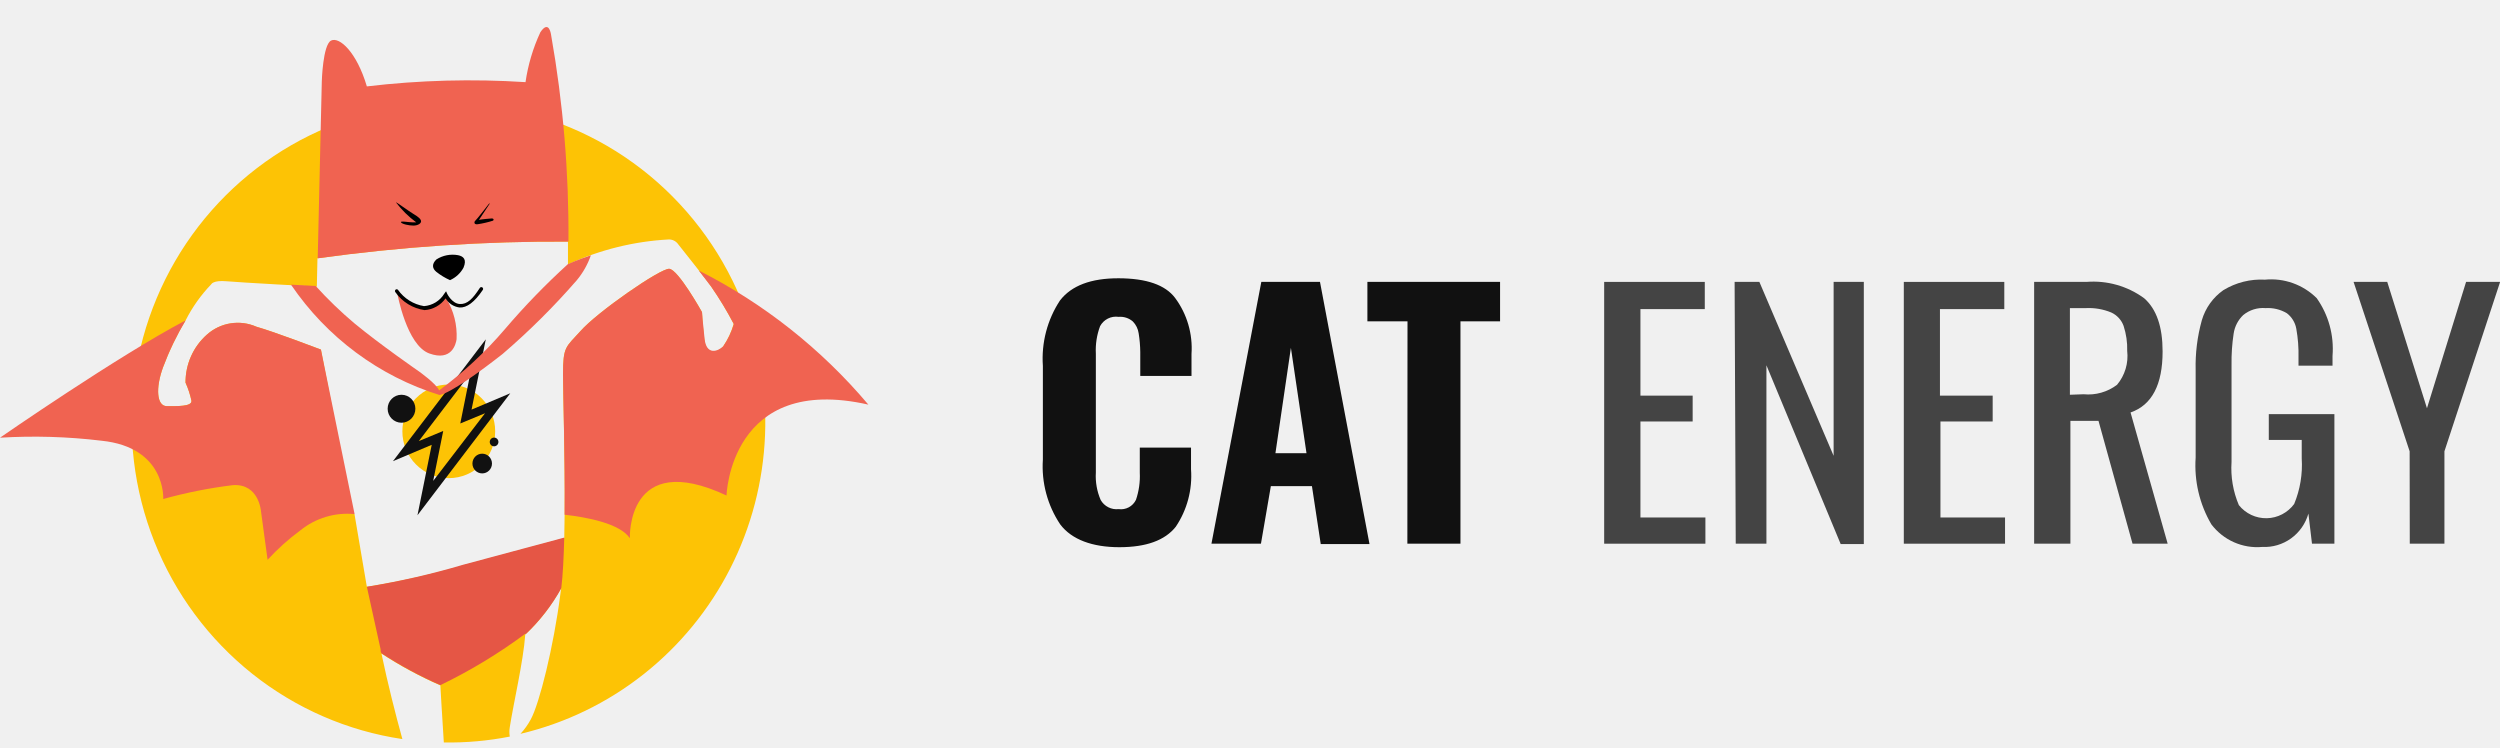
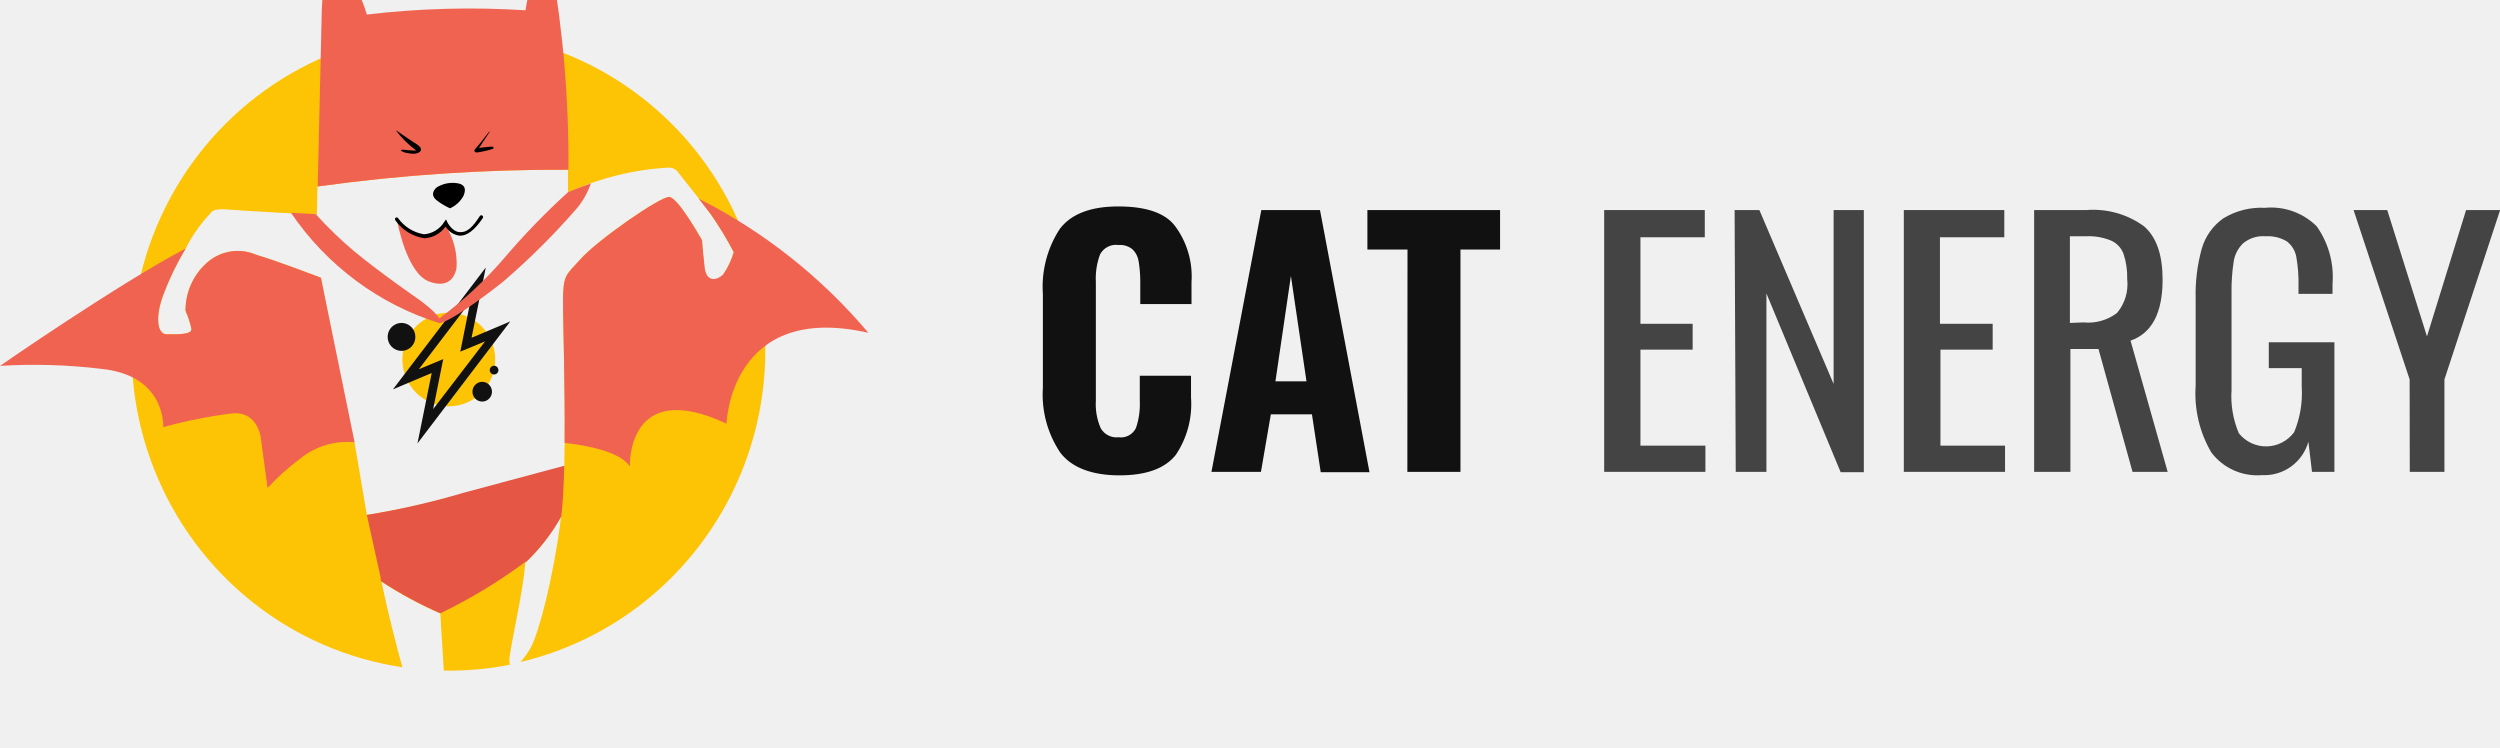
- <svg xmlns="http://www.w3.org/2000/svg" width="174" height="52" viewBox="0 0 174 52" fill="none">
+ <svg xmlns="http://www.w3.org/2000/svg" width="174" height="52" viewBox="0 5 174 52" fill="none">
  <g clip-path="url(#clip0_2403_706)">
    <path d="M51.582 20.854C50.097 17.265 47.705 14.131 44.646 11.765C41.586 9.399 37.965 7.883 34.143 7.368C30.321 6.853 26.433 7.357 22.865 8.831C19.297 10.304 16.174 12.695 13.807 15.765C11.44 18.835 9.912 22.478 9.376 26.329C8.84 30.18 9.313 34.106 10.75 37.715C12.186 41.324 14.535 44.491 17.562 46.899C20.59 49.307 24.19 50.873 28.005 51.44C27.505 49.624 26.997 47.617 26.549 45.488C27.852 46.34 29.224 47.082 30.649 47.703C30.649 47.703 30.753 49.58 30.89 51.675C32.431 51.701 33.97 51.564 35.482 51.266C35.443 51.048 35.443 50.824 35.482 50.606C35.732 48.981 36.421 46.053 36.559 44.167C37.552 43.23 38.395 42.142 39.057 40.943L39.005 41.326C38.531 45.027 37.541 48.981 36.938 50.076C36.742 50.438 36.502 50.774 36.223 51.075C39.341 50.337 42.263 48.924 44.785 46.934C47.308 44.943 49.372 42.423 50.833 39.548C52.294 36.673 53.118 33.512 53.247 30.284C53.377 27.056 52.808 23.838 51.582 20.854ZM50.316 24.147C49.937 24.521 49.153 24.773 49.023 23.643C48.894 22.514 48.86 21.723 48.86 21.723C48.86 21.723 47.197 18.742 46.577 18.708C45.957 18.673 41.555 21.723 40.392 23.052C39.384 24.173 39.186 24.095 39.186 26.067C39.186 27.553 39.376 33.167 39.272 37.459L32.251 39.345C30.045 39.983 27.801 40.483 25.532 40.839L24.671 35.773H24.55L22.336 24.33C22.336 24.33 19.054 23.078 17.848 22.74C17.282 22.49 16.657 22.408 16.046 22.505C15.436 22.602 14.865 22.874 14.403 23.287C13.931 23.704 13.553 24.218 13.296 24.796C13.039 25.373 12.908 25.999 12.912 26.632C13.095 27.036 13.233 27.459 13.326 27.892C13.369 28.309 12.292 28.266 11.603 28.266C10.914 28.266 10.81 27.015 11.353 25.546C11.777 24.417 12.301 23.329 12.921 22.296C13.387 21.374 13.988 20.527 14.704 19.785C14.704 19.785 14.825 19.49 15.781 19.577C16.737 19.664 22.052 19.95 22.052 19.95L22.095 17.978C27.872 17.173 33.699 16.784 39.531 16.814C39.531 17.344 39.531 17.874 39.531 18.404C41.739 17.387 44.118 16.797 46.542 16.666C46.672 16.663 46.801 16.692 46.917 16.751C47.032 16.81 47.132 16.897 47.206 17.005C47.499 17.378 49.282 19.611 49.489 19.933C50.068 20.768 50.594 21.638 51.065 22.54C50.904 23.11 50.651 23.651 50.316 24.139V24.147Z" fill="#FDC305" />
    <path d="M48.636 18.829C49.041 19.351 49.394 19.811 49.498 19.95C50.077 20.785 50.603 21.656 51.074 22.557C50.91 23.109 50.66 23.631 50.333 24.104C49.954 24.477 49.17 24.729 49.041 23.6C48.912 22.47 48.86 21.723 48.86 21.723C48.86 21.723 47.198 18.742 46.578 18.708C45.957 18.673 41.555 21.723 40.392 23.052C39.385 24.173 39.186 24.095 39.186 26.067C39.186 27.371 39.333 31.846 39.298 35.825C40.858 35.999 43.149 36.434 43.838 37.459C43.838 37.459 43.588 31.22 50.566 34.487C50.566 34.487 50.807 25.981 60.438 28.162C57.164 24.284 53.151 21.111 48.636 18.829Z" fill="#F06351" />
    <path d="M39.565 16.814C39.6 11.999 39.197 7.191 38.359 2.45C38.359 2.45 38.23 1.321 37.61 2.242C37.098 3.343 36.75 4.514 36.576 5.717C32.894 5.479 29.198 5.578 25.533 6.013C24.826 3.623 23.62 2.537 23.043 2.824C22.466 3.111 22.397 5.674 22.397 5.674L22.113 17.978C27.896 17.172 33.728 16.783 39.565 16.814Z" fill="#F06351" />
    <path d="M39.065 40.943C39.177 40.014 39.237 38.78 39.272 37.416L32.252 39.301C30.046 39.955 27.802 40.468 25.533 40.839L26.489 45.184C26.489 45.279 26.489 45.375 26.549 45.47C27.852 46.323 29.224 47.064 30.649 47.686C32.733 46.681 34.717 45.48 36.576 44.097V44.15C37.565 43.217 38.404 42.135 39.065 40.943Z" fill="#E55645" />
    <path d="M27.566 14.094C27.523 14.007 28.427 14.685 28.78 14.893C29.133 15.102 29.306 15.258 29.306 15.406C29.306 15.554 29.082 15.701 28.772 15.701C28.462 15.701 27.979 15.597 27.91 15.475C27.841 15.354 28.427 15.475 28.72 15.475H28.97C28.439 15.084 27.967 14.619 27.566 14.094Z" fill="black" />
    <path d="M34.026 14.189C34.026 14.189 33.165 15.302 33.087 15.354C33.01 15.406 32.941 15.649 33.251 15.606C33.607 15.552 33.959 15.471 34.302 15.362C34.397 15.31 34.362 15.189 34.199 15.206C34.035 15.223 33.613 15.249 33.337 15.302L34.069 14.198C34.069 14.198 34.095 14.094 34.026 14.189Z" fill="black" />
    <path d="M31.322 19.498C31.721 19.321 32.051 19.016 32.26 18.63C32.502 18.056 32.26 17.839 31.881 17.761C31.36 17.665 30.822 17.77 30.374 18.056C30.038 18.378 30.081 18.69 30.374 18.925C30.665 19.155 30.983 19.348 31.322 19.498Z" fill="black" />
    <path d="M31.011 20.593C30.912 20.79 30.778 20.967 30.615 21.115C30.37 21.314 30.068 21.429 29.754 21.445C29.279 21.492 28.805 21.355 28.427 21.062C28.253 20.96 28.099 20.828 27.971 20.672C27.884 20.577 27.779 20.503 27.66 20.454C27.66 20.454 28.306 24.026 29.874 24.599C31.442 25.172 31.735 23.939 31.778 23.608C31.83 22.62 31.584 21.638 31.072 20.793C31.072 20.532 31.054 20.706 31.011 20.593Z" fill="#F06351" />
    <path d="M29.547 21.584C29.144 21.525 28.757 21.385 28.409 21.172C28.061 20.958 27.759 20.676 27.523 20.341C27.502 20.317 27.49 20.287 27.49 20.254C27.49 20.222 27.502 20.192 27.523 20.168C27.534 20.156 27.547 20.147 27.562 20.14C27.577 20.134 27.593 20.131 27.609 20.131C27.625 20.131 27.641 20.134 27.655 20.14C27.67 20.147 27.684 20.156 27.695 20.168C27.908 20.469 28.178 20.725 28.491 20.921C28.802 21.116 29.15 21.247 29.512 21.306C29.799 21.284 30.077 21.194 30.323 21.043C30.568 20.892 30.775 20.684 30.925 20.437L31.046 20.272L31.132 20.463C31.132 20.463 31.459 21.123 31.993 21.158C32.527 21.193 32.906 20.793 33.397 20.037C33.416 20.01 33.444 19.99 33.476 19.984C33.509 19.977 33.542 19.984 33.57 20.003C33.597 20.021 33.616 20.05 33.623 20.082C33.629 20.115 33.622 20.149 33.604 20.176C33.03 21.028 32.487 21.436 31.976 21.401C31.779 21.375 31.589 21.304 31.422 21.195C31.255 21.085 31.115 20.939 31.011 20.767C30.843 21.005 30.624 21.201 30.37 21.342C30.117 21.484 29.836 21.566 29.547 21.584Z" fill="black" />
    <path d="M31.235 33.279C33.019 33.279 34.465 31.821 34.465 30.021C34.465 28.221 33.019 26.763 31.235 26.763C29.451 26.763 28.005 28.221 28.005 30.021C28.005 31.821 29.451 33.279 31.235 33.279Z" fill="#FDC305" />
    <path d="M35.516 27.371L32.82 28.509L33.811 23.617L27.35 32.098L30.047 30.959L29.056 35.86L35.516 27.371ZM29.151 30.699L32.734 25.998L32.036 29.474L33.759 28.761L30.15 33.471L30.848 29.995L29.151 30.699Z" fill="#111111" />
    <path d="M27.945 29.422C28.478 29.422 28.91 28.986 28.91 28.448C28.91 27.911 28.478 27.475 27.945 27.475C27.412 27.475 26.98 27.911 26.98 28.448C26.98 28.986 27.412 29.422 27.945 29.422Z" fill="#111111" />
    <path d="M33.561 32.949C33.937 32.949 34.242 32.642 34.242 32.263C34.242 31.884 33.937 31.576 33.561 31.576C33.185 31.576 32.881 31.884 32.881 32.263C32.881 32.642 33.185 32.949 33.561 32.949Z" fill="#111111" />
    <path d="M34.388 31.064C34.555 31.064 34.69 30.928 34.69 30.76C34.69 30.592 34.555 30.456 34.388 30.456C34.222 30.456 34.087 30.592 34.087 30.76C34.087 30.928 34.222 31.064 34.388 31.064Z" fill="#111111" />
    <path d="M39.522 18.386C37.967 19.8 36.503 21.312 35.138 22.913C33.778 24.503 32.243 25.931 30.564 27.171C30.374 26.71 29.159 25.85 29.159 25.85C29.159 25.85 26.454 23.982 24.68 22.514C23.721 21.708 22.817 20.837 21.975 19.907L20.252 19.811C22.739 23.476 26.383 26.183 30.589 27.492C31.33 27.371 33.415 25.868 34.974 24.642C36.819 23.06 38.546 21.344 40.143 19.507C40.572 18.993 40.904 18.404 41.125 17.769C40.143 18.099 39.522 18.386 39.522 18.386Z" fill="#F06351" />
    <path d="M22.337 24.33C22.337 24.33 19.055 23.078 17.849 22.74C17.282 22.49 16.657 22.408 16.047 22.505C15.436 22.602 14.866 22.874 14.403 23.287C13.931 23.704 13.554 24.218 13.296 24.796C13.039 25.373 12.908 25.999 12.913 26.632C13.095 27.036 13.233 27.459 13.326 27.892C13.369 28.309 12.293 28.266 11.603 28.266C10.914 28.266 10.811 27.015 11.354 25.546C11.777 24.417 12.302 23.329 12.921 22.296C8.227 24.764 0 30.464 0 30.464C2.353 30.321 4.714 30.391 7.055 30.673C11.578 31.133 11.362 34.731 11.362 34.731C12.953 34.288 14.574 33.966 16.212 33.766C18.038 33.645 18.168 35.608 18.168 35.608L18.624 38.962C19.317 38.206 20.082 37.519 20.907 36.912C21.97 36.053 23.324 35.648 24.68 35.782L22.337 24.33Z" fill="#F06351" />
    <path d="M73.79 36.495C72.903 35.168 72.478 33.581 72.584 31.985V25.468C72.472 23.86 72.89 22.259 73.773 20.915C74.571 19.878 75.935 19.362 77.864 19.368C79.794 19.374 81.1 19.829 81.784 20.732C82.617 21.852 83.023 23.237 82.929 24.634V26.163H79.363V24.503C79.358 24.067 79.321 23.631 79.251 23.2C79.208 22.888 79.066 22.599 78.846 22.375C78.711 22.257 78.553 22.168 78.383 22.113C78.213 22.058 78.034 22.038 77.856 22.053C77.6 22.015 77.339 22.056 77.108 22.173C76.876 22.29 76.686 22.475 76.564 22.705C76.337 23.315 76.237 23.966 76.271 24.616V32.889C76.231 33.544 76.347 34.199 76.607 34.8C76.731 35.017 76.915 35.193 77.137 35.305C77.359 35.418 77.609 35.463 77.856 35.434C78.098 35.469 78.345 35.425 78.562 35.31C78.778 35.195 78.953 35.013 79.062 34.791C79.27 34.18 79.361 33.534 79.329 32.889V31.151H82.895V32.654C83 34.072 82.626 35.483 81.835 36.66C81.077 37.615 79.768 38.085 77.907 38.085C76.047 38.085 74.591 37.563 73.79 36.495Z" fill="#111111" />
    <path d="M87.788 19.62H91.871L95.317 37.867H91.923L91.311 33.836H88.451L87.762 37.841H84.317L87.788 19.62ZM90.932 31.542L89.847 24.208L88.77 31.542H90.932Z" fill="#111111" />
    <path d="M97.962 22.366H95.171V19.62H104.405V22.366H101.648V37.841H97.953L97.962 22.366Z" fill="#111111" />
    <path d="M111.65 19.62H118.653V21.514H114.174V27.536H117.809V29.335H114.174V36.017H118.696V37.841H111.65V19.62Z" fill="#444444" />
    <path d="M120.729 19.62H122.452L127.62 31.724V19.62H129.722V37.867H128.111L122.943 25.424V37.841H120.807L120.729 19.62Z" fill="#444444" />
    <path d="M132.505 19.62H139.499V21.514H135.02V27.536H138.69V29.335H135.055V36.017H139.551V37.841H132.505V19.62Z" fill="#444444" />
    <path d="M141.576 19.62H145.211C146.643 19.504 148.07 19.907 149.234 20.758C150.095 21.514 150.517 22.748 150.517 24.46C150.517 26.777 149.773 28.194 148.286 28.709L150.87 37.841H148.424L146.055 29.291H144.1V37.841H141.576V19.62ZM145.021 27.44C145.851 27.521 146.681 27.286 147.347 26.78C147.618 26.457 147.82 26.081 147.942 25.676C148.063 25.271 148.101 24.846 148.053 24.425C148.071 23.836 147.986 23.248 147.804 22.687C147.73 22.481 147.615 22.291 147.467 22.13C147.319 21.969 147.141 21.839 146.942 21.749C146.383 21.518 145.78 21.414 145.176 21.445H144.065V27.475L145.021 27.44Z" fill="#444444" />
    <path d="M153.911 36.495C153.088 35.093 152.707 33.471 152.817 31.846V25.763C152.788 24.59 152.933 23.418 153.248 22.288C153.497 21.438 154.026 20.699 154.747 20.194C155.618 19.664 156.626 19.41 157.641 19.464C158.298 19.401 158.961 19.483 159.582 19.705C160.204 19.927 160.771 20.284 161.242 20.75C162.068 21.918 162.459 23.343 162.344 24.773V25.451H159.976V24.886C159.992 24.21 159.94 23.535 159.821 22.87C159.742 22.444 159.509 22.063 159.166 21.801C158.719 21.535 158.202 21.411 157.684 21.445C157.122 21.396 156.562 21.571 156.125 21.931C155.768 22.273 155.534 22.726 155.462 23.218C155.353 23.933 155.304 24.657 155.315 25.381V32.15C155.247 33.178 155.421 34.209 155.824 35.156C156.057 35.448 156.354 35.681 156.691 35.84C157.028 35.998 157.396 36.076 157.768 36.068C158.139 36.061 158.504 35.968 158.835 35.796C159.165 35.624 159.452 35.379 159.674 35.078C160.089 34.076 160.269 32.99 160.2 31.907V30.621H157.908V28.822H162.474V37.841H160.914L160.665 35.747C160.467 36.443 160.042 37.051 159.459 37.472C158.876 37.893 158.168 38.103 157.452 38.067C156.778 38.127 156.1 38.014 155.481 37.739C154.862 37.465 154.322 37.036 153.911 36.495Z" fill="#444444" />
    <path d="M167.711 31.411L163.809 19.62H166.152L168.917 28.414L171.639 19.62H174.008L170.132 31.411V37.841H167.72L167.711 31.411Z" fill="#444444" />
  </g>
  <defs>
    <clipPath id="clip0_2403_706">
      <rect width="174" height="51.683" fill="white" />
    </clipPath>
  </defs>
</svg>
